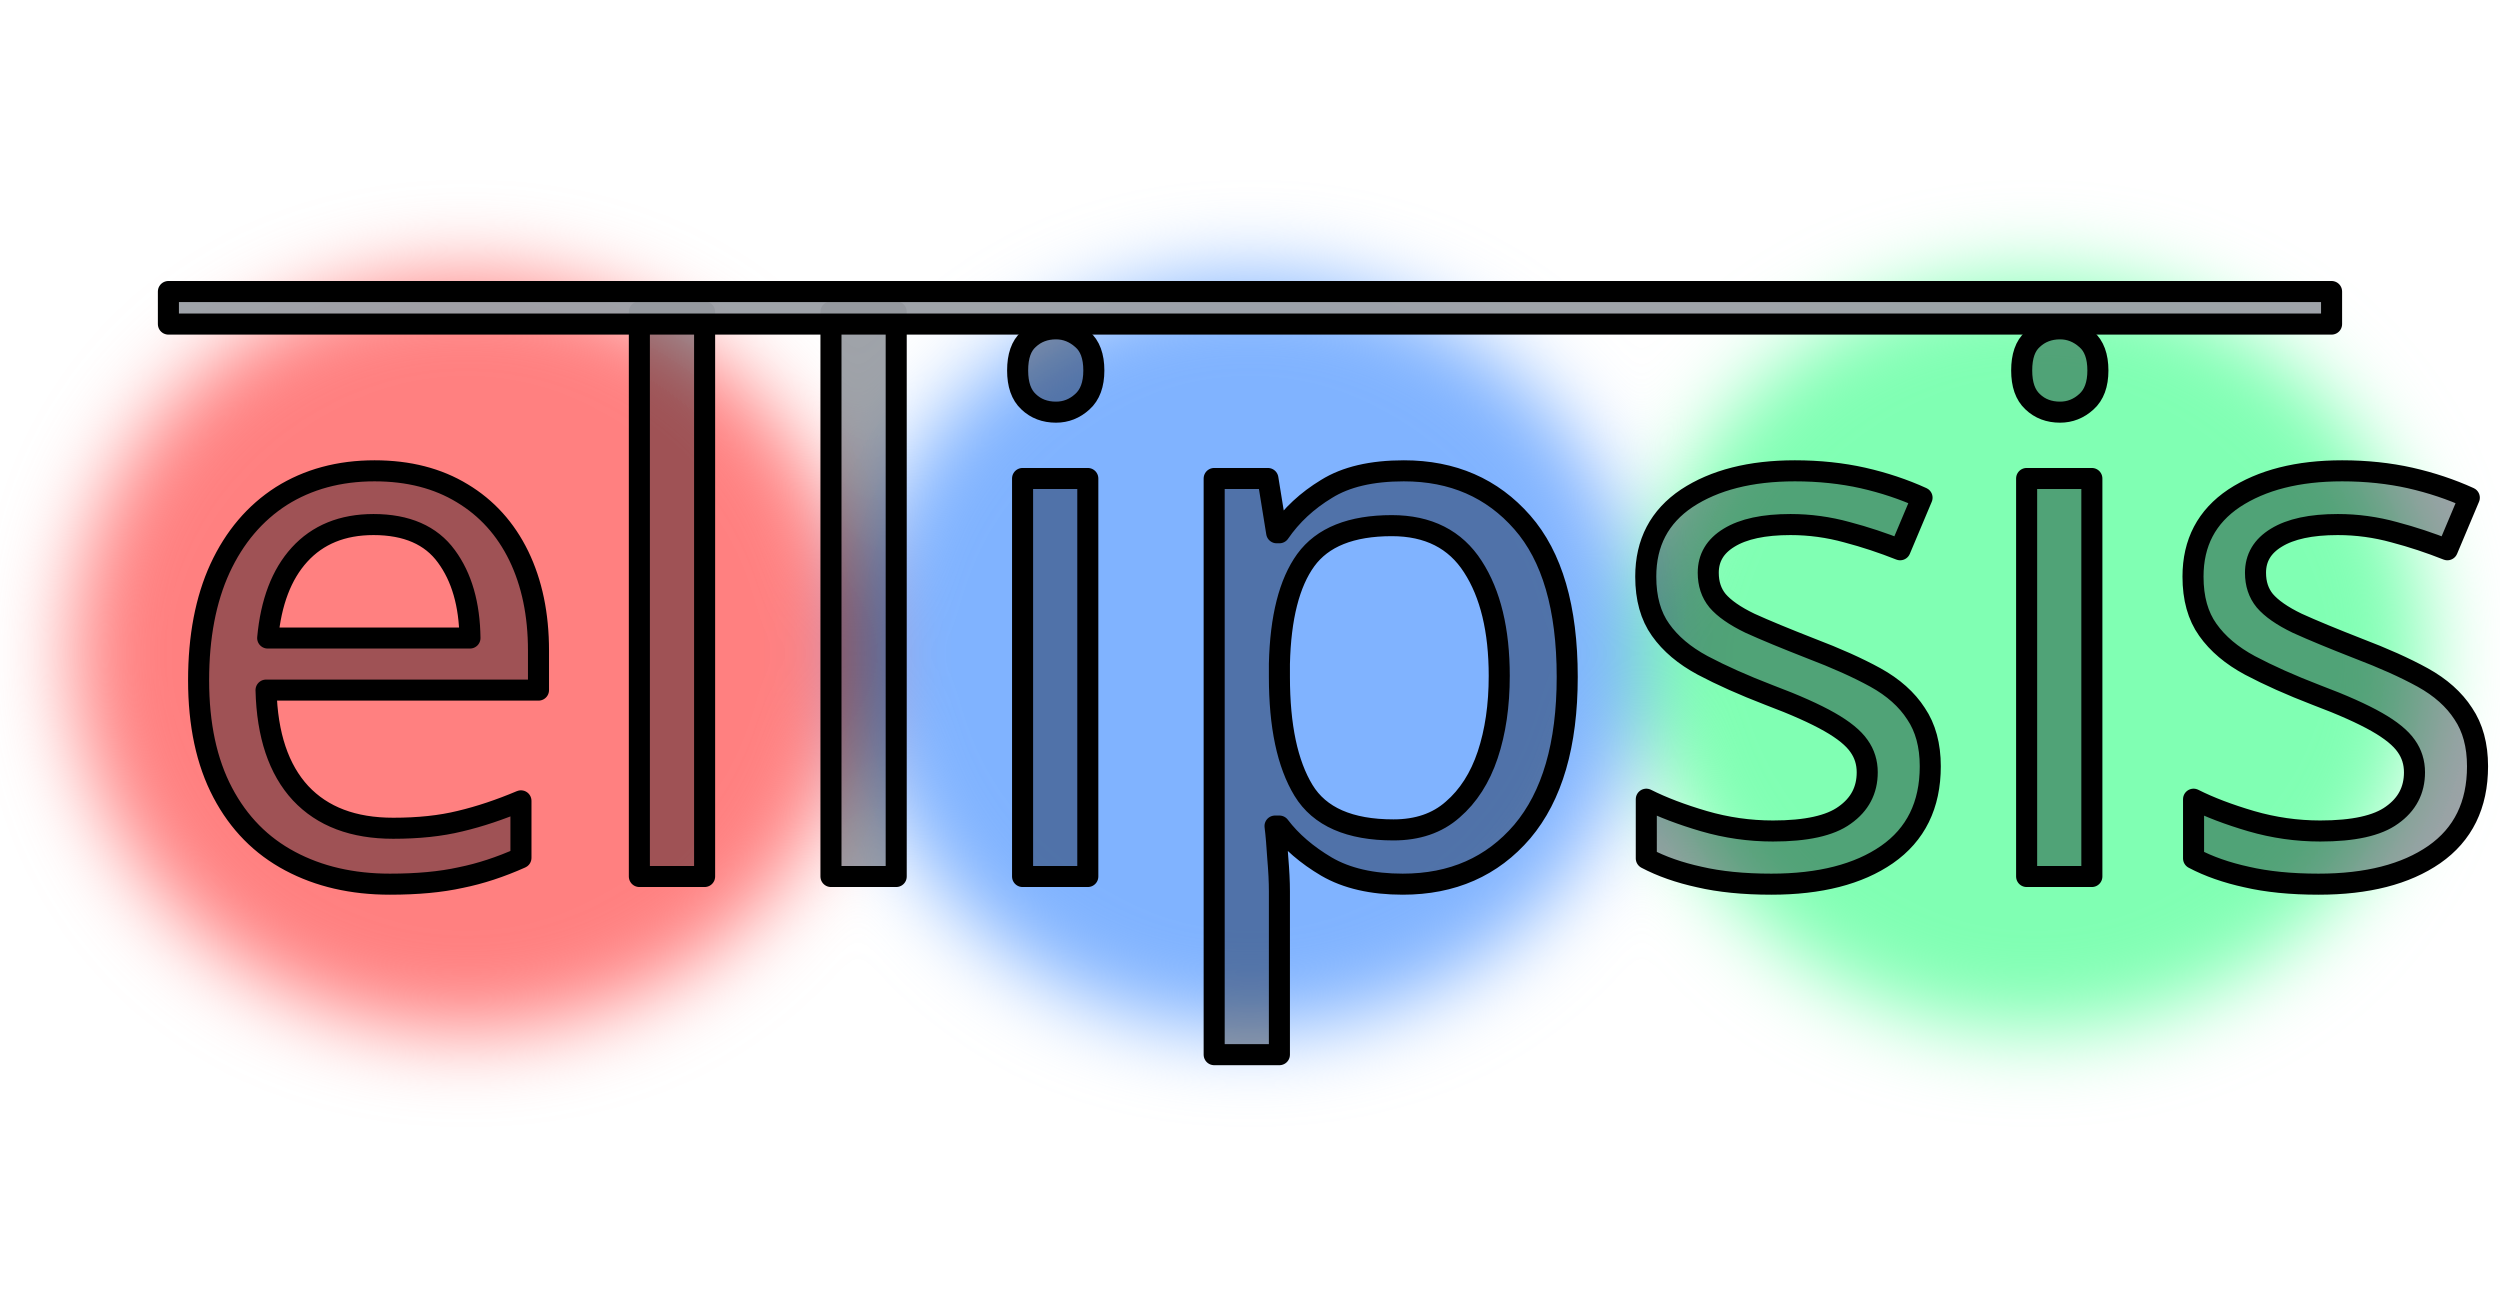
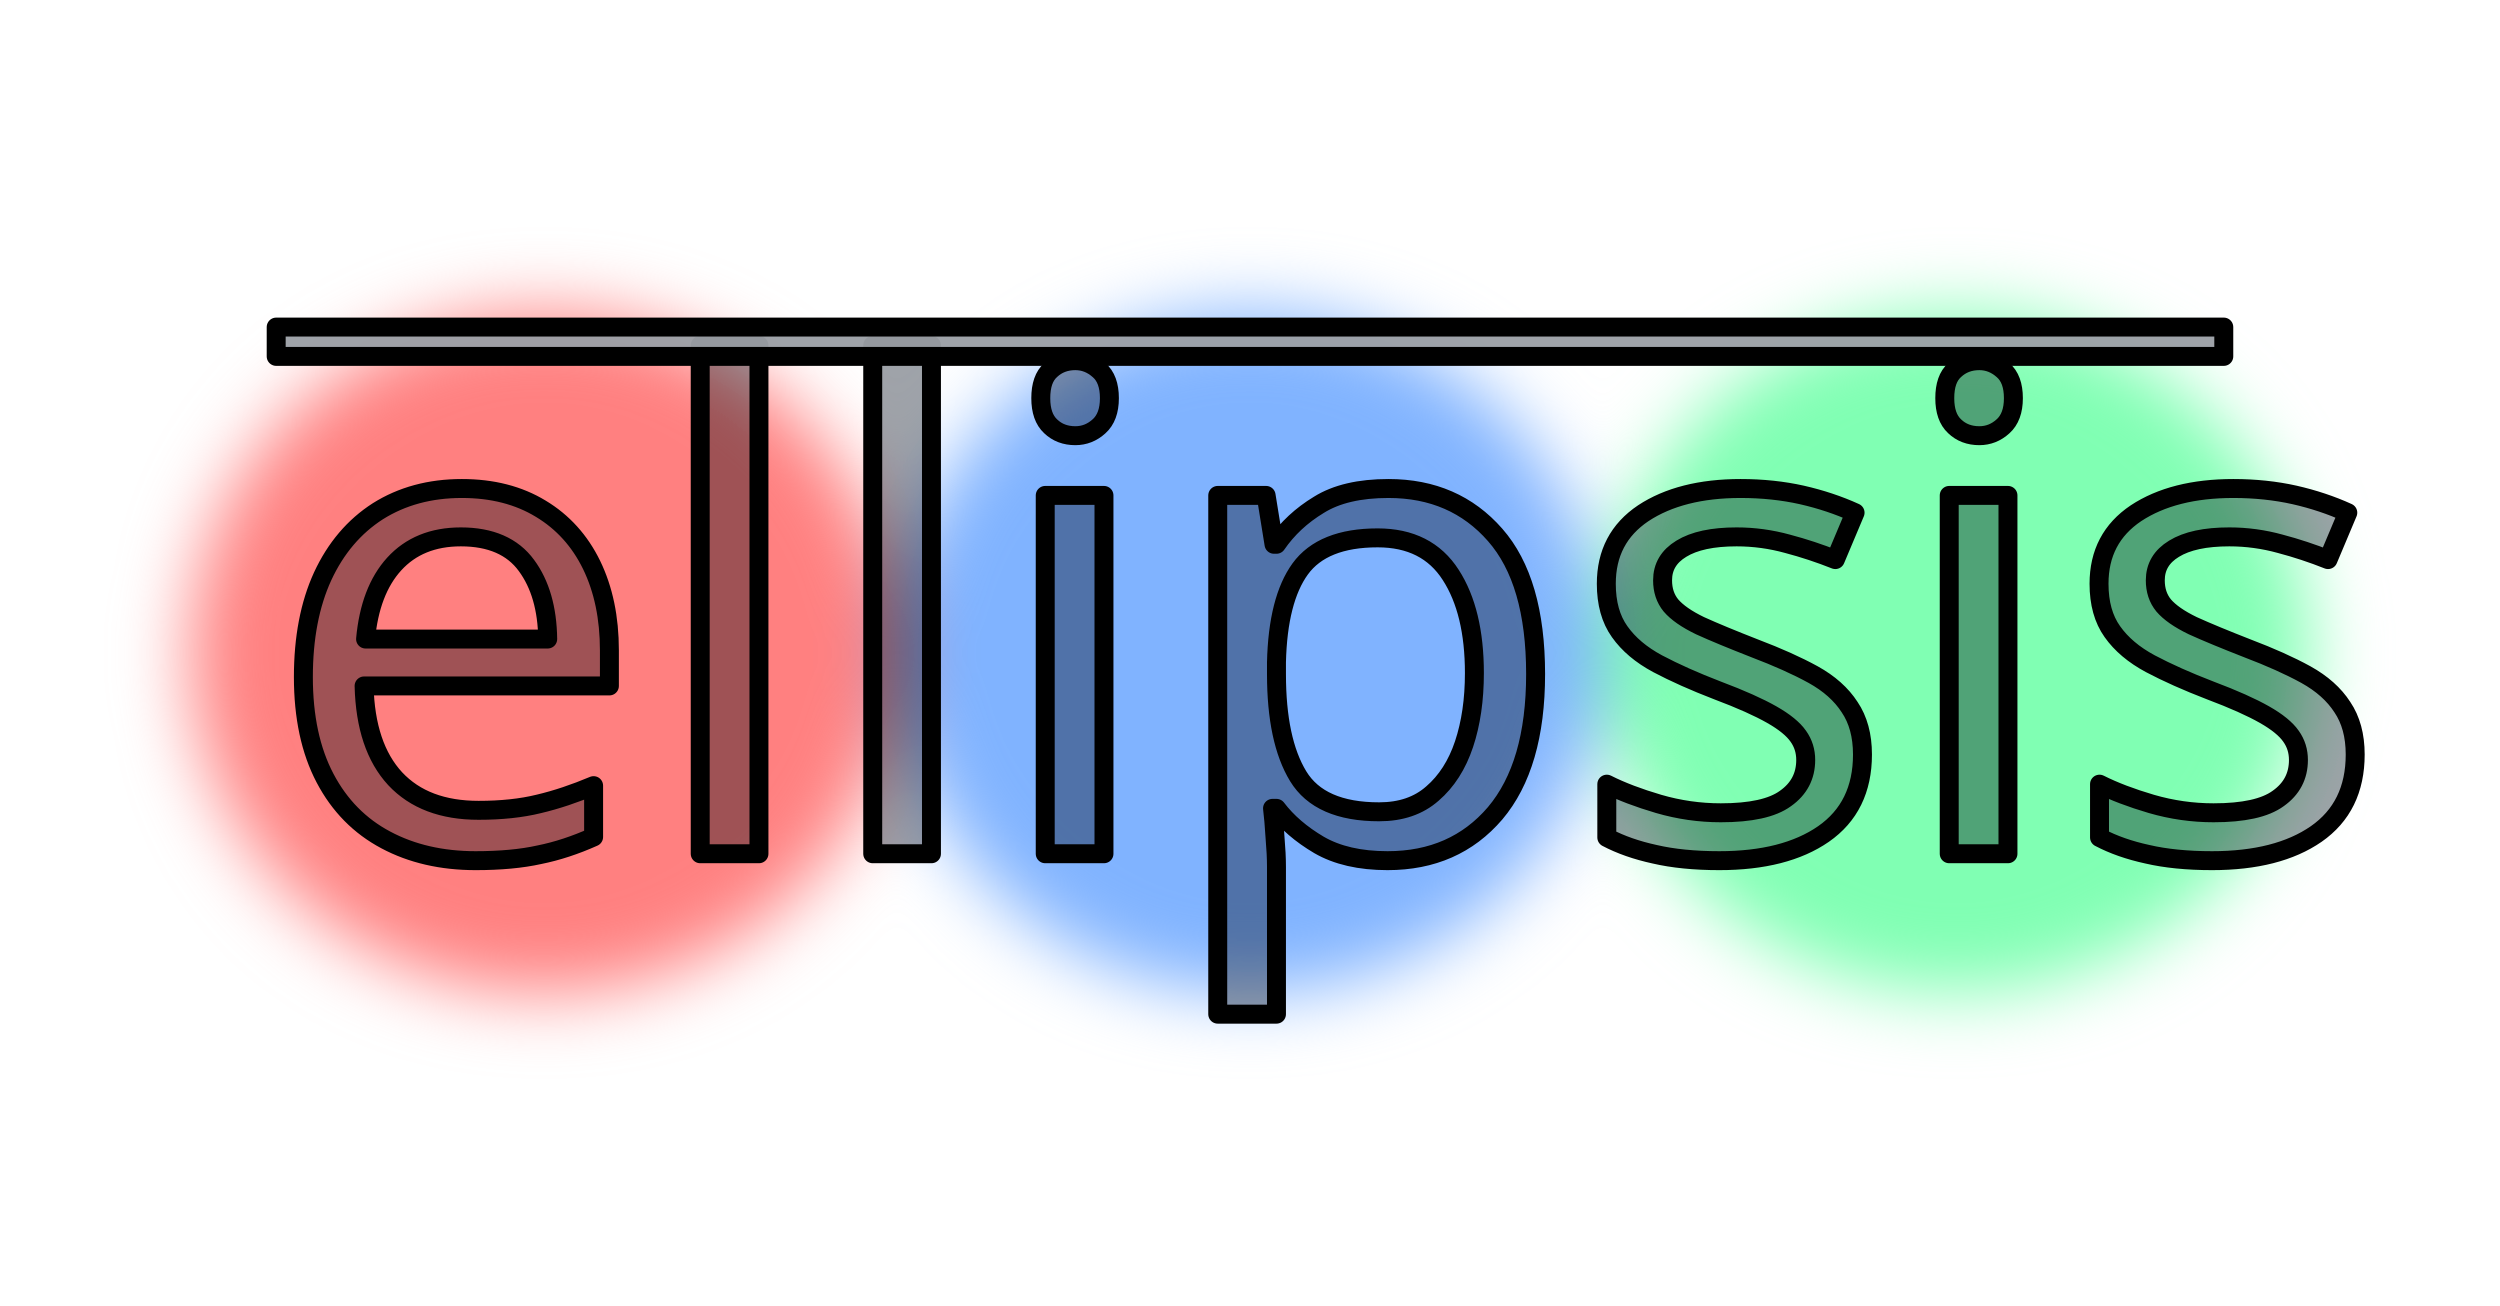
- <svg xmlns="http://www.w3.org/2000/svg" xmlns:ns1="http://www.openswatchbook.org/uri/2009/osb" width="71.254mm" height="37.246mm" viewBox="0 0 71.254 37.246" version="1.1" id="svg8">
+ <svg xmlns="http://www.w3.org/2000/svg" xmlns:ns1="http://www.openswatchbook.org/uri/2009/osb" width="79.141mm" height="41.336mm" viewBox="0 0 79.141 41.336" version="1.1" id="svg8">
  <defs id="defs2">
    <linearGradient id="linearGradient2885" ns1:paint="solid">
      <stop style="stop-color:#ffffff;stop-opacity:1;" offset="0" id="stop2883" />
    </linearGradient>
    <filter style="color-interpolation-filters:sRGB" id="filter1462" x="-0.045" width="1.091" y="-0.321" height="1.643">
      <feGaussianBlur stdDeviation="1.164" id="feGaussianBlur1464" />
    </filter>
  </defs>
-   <g id="layer3" style="display:inline;filter:url(#filter1462)">
+   <g id="layer3" style="display:inline;filter:url(#filter1462)" transform="translate(3.943354,2.045199)">
    <ellipse id="path11-8-3-7" cx="57.968" cy="18.623" rx="11.191" ry="10.757" style="fill:#80ffb3;stroke:none;stroke-width:1.515;stroke-linecap:round;stroke-linejoin:round;stroke-miterlimit:4;stroke-dasharray:none;stroke-opacity:1" />
    <ellipse id="path11-8-3-0" cx="13.286" cy="18.623" rx="11.191" ry="10.757" style="fill:#ff8080;stroke:none;stroke-width:1.515;stroke-linecap:round;stroke-linejoin:round;stroke-miterlimit:4;stroke-dasharray:none;stroke-opacity:1" />
    <ellipse id="path11-8-3" cx="35.627" cy="18.623" rx="11.191" ry="10.757" style="fill:#80b3ff;stroke:none;stroke-width:1.515;stroke-linecap:round;stroke-linejoin:round;stroke-miterlimit:4;stroke-dasharray:none;stroke-opacity:1" />
  </g>
-   <g id="layer1" transform="translate(-65.63636,-126.9051)" style="display:inline" />
-   <g id="layer2" transform="translate(-65.63636,-126.9051)">
+   <g id="layer1" transform="translate(-61.693,-124.8599)" style="display:inline" />
+   <g id="layer2" transform="translate(-61.693,-124.8599)">
    <text xml:space="preserve" style="font-style:normal;font-weight:normal;font-size:21.167px;line-height:1.25;font-family:sans-serif;mix-blend-mode:multiply;fill:#9b9fa6;fill-opacity:0.96;stroke:#000000;stroke-width:0.6;stroke-linecap:round;stroke-linejoin:round;stroke-miterlimit:4;stroke-dasharray:none;stroke-opacity:1" x="70.125" y="151.884" id="text106">
      <tspan id="tspan104" x="70.125" y="151.884" style="font-style:normal;font-variant:normal;font-weight:normal;font-stretch:normal;font-family:'Baloo 2';-inkscape-font-specification:'Baloo 2, ';fill:#9b9fa6;fill-opacity:0.96;stroke:#000000;stroke-width:0.6;stroke-linecap:round;stroke-linejoin:round;stroke-miterlimit:4;stroke-dasharray:none;stroke-opacity:1">ellipsis</tspan>
    </text>
    <rect style="fill:#9b9fa6;fill-opacity:0.96;stroke:#000000;stroke-width:0.6;stroke-linecap:round;stroke-linejoin:round;stroke-miterlimit:4;stroke-dasharray:none;stroke-opacity:1" id="rect2897" width="61.654" height="0.928" x="70.436" y="135.214" />
  </g>
</svg>
